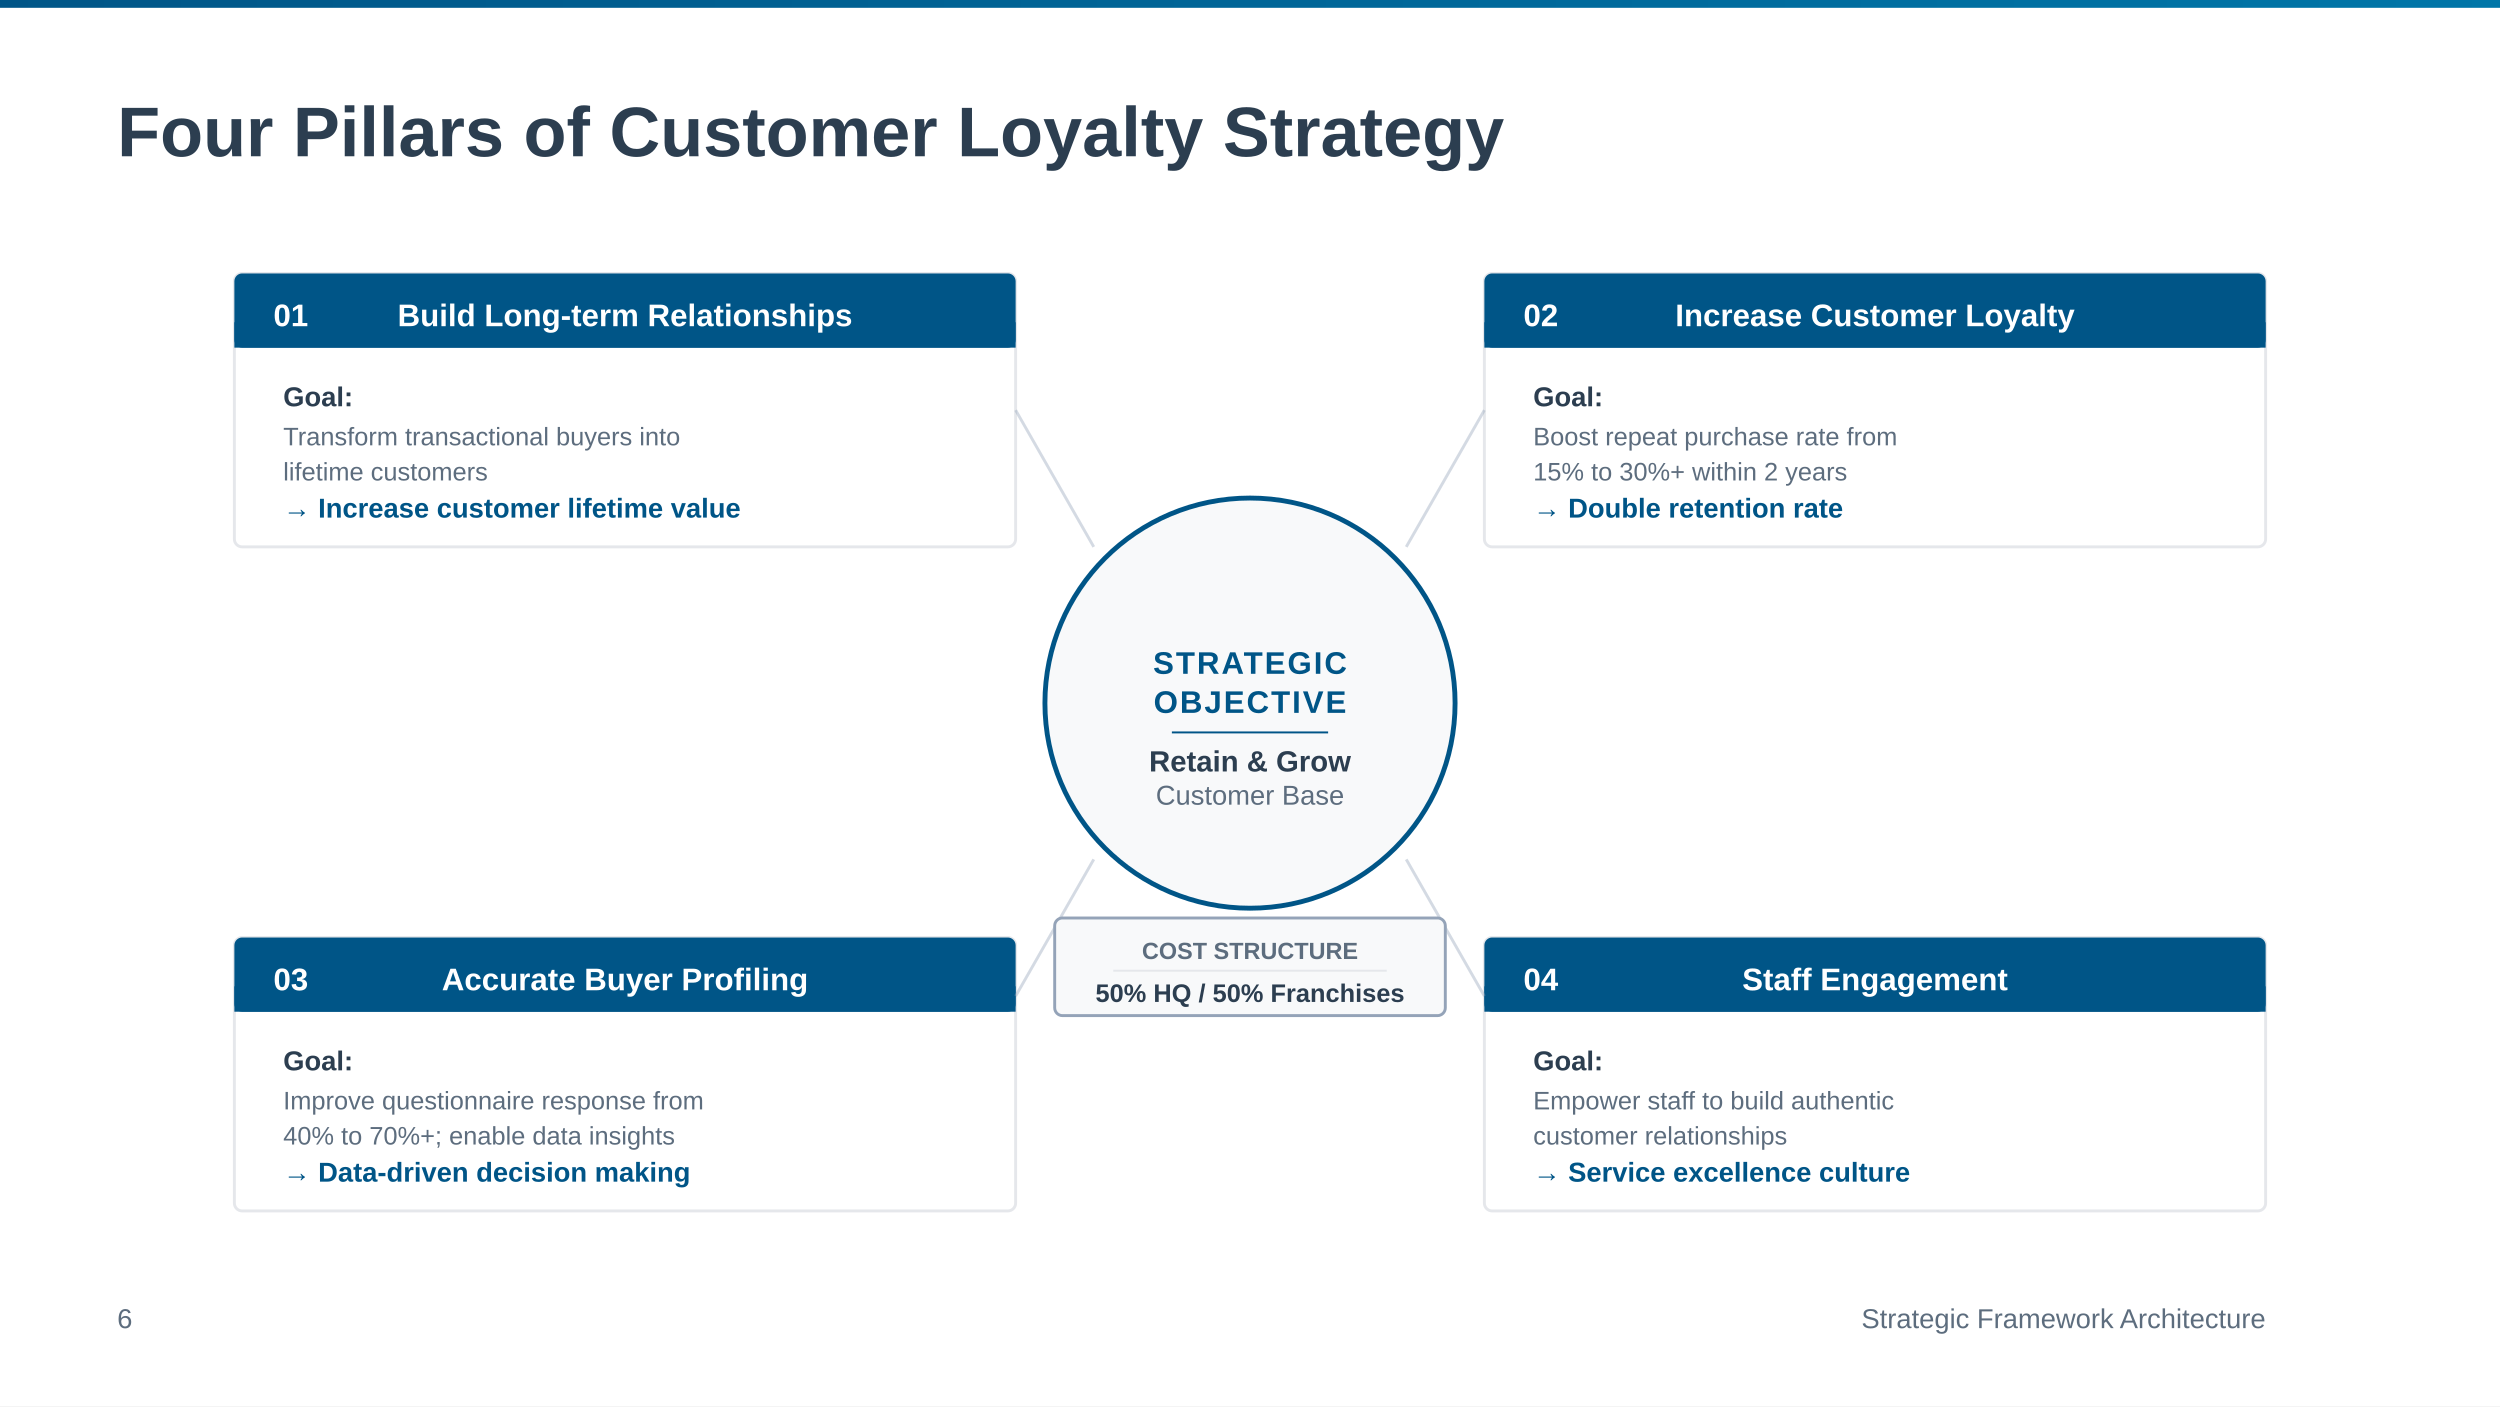
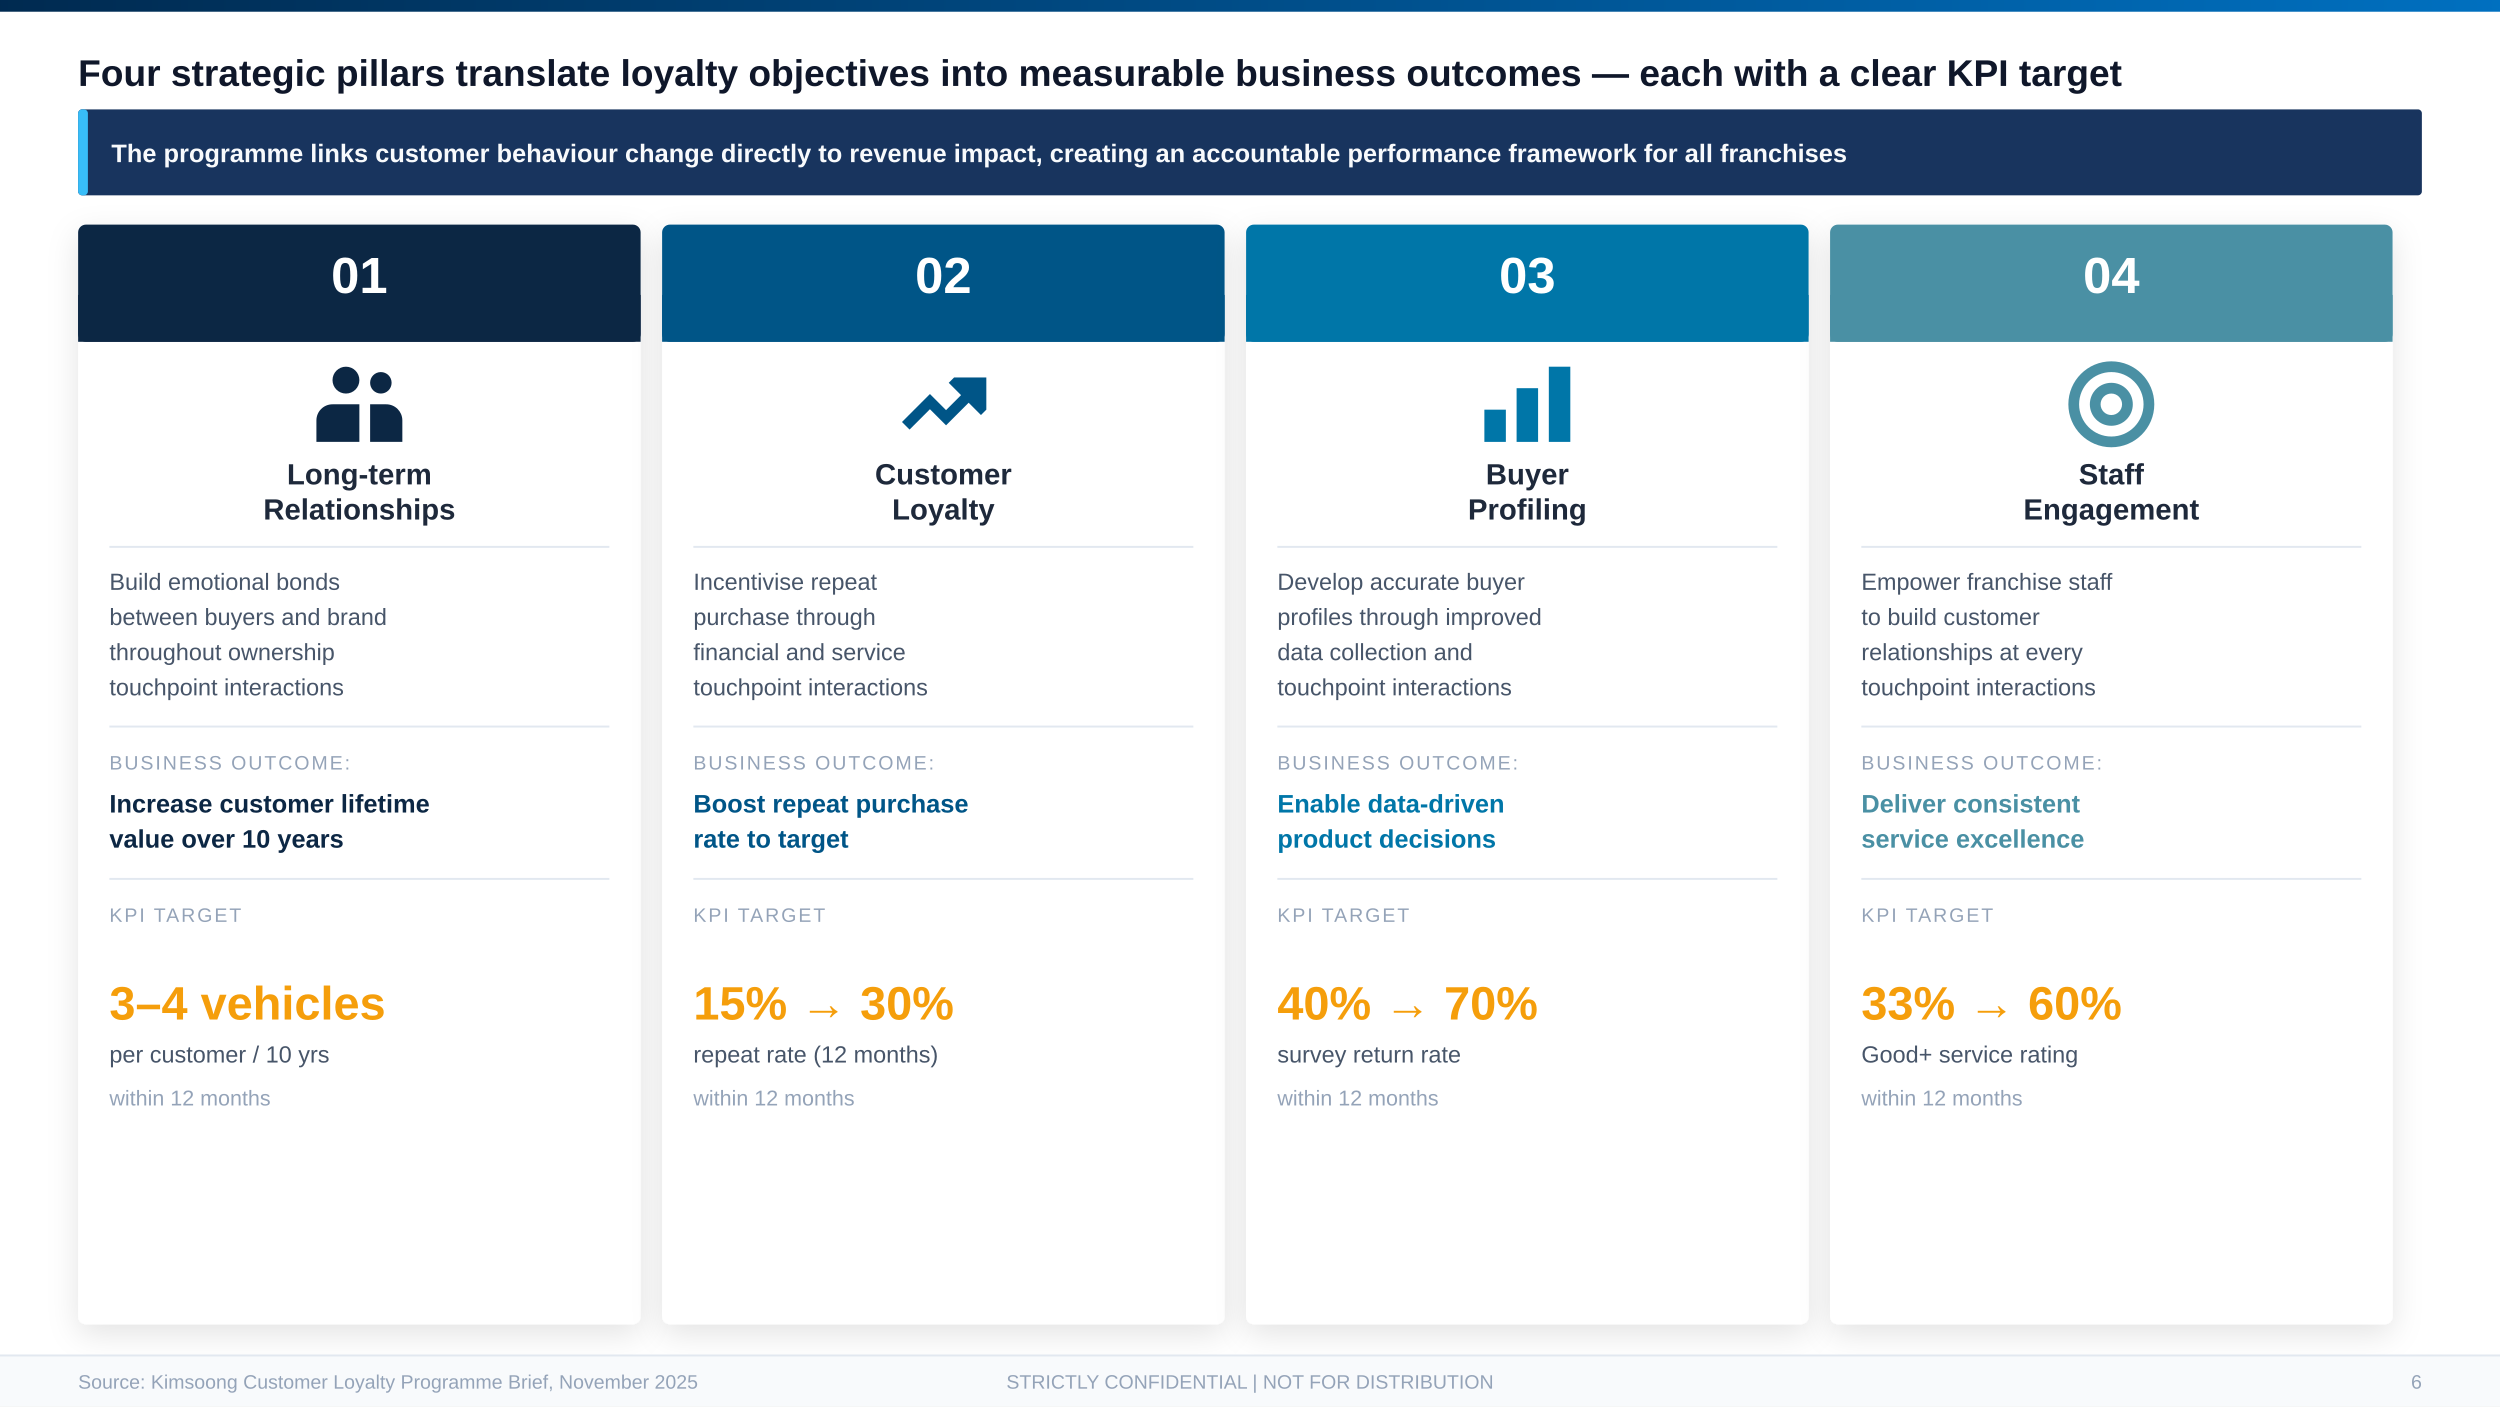
<svg xmlns="http://www.w3.org/2000/svg" viewBox="0 0 1280 720" width="1280" height="720">
  <defs>
-     <linearGradient id="headerGrad" x1="0%" y1="0%" x2="100%" y2="0%">
-       <stop offset="0%" style="stop-color:#005587;stop-opacity:1" />
-       <stop offset="100%" style="stop-color:#0076A8;stop-opacity:1" />
+     <linearGradient id="topGrad" x1="0%" y1="0%" x2="100%" y2="0%">
+       <stop offset="0%" stop-color="#002A50" />
+       <stop offset="100%" stop-color="#0070C0" />
    </linearGradient>
-     <radialGradient id="centerGrad" cx="50%" cy="50%" r="50%">
-       <stop offset="0%" style="stop-color:#0076A8;stop-opacity:0.2" />
-       <stop offset="100%" style="stop-color:#005587;stop-opacity:0.15" />
-     </radialGradient>
-     <linearGradient id="pillarHeaderGrad1" x1="0%" y1="0%" x2="100%" y2="0%">
-       <stop offset="0%" style="stop-color:#005587;stop-opacity:1" />
-       <stop offset="100%" style="stop-color:#004A75;stop-opacity:1" />
-     </linearGradient>
-     <linearGradient id="pillarHeaderGrad2" x1="0%" y1="0%" x2="100%" y2="0%">
-       <stop offset="0%" style="stop-color:#0076A8;stop-opacity:1" />
-       <stop offset="100%" style="stop-color:#005587;stop-opacity:1" />
-     </linearGradient>
-     <filter id="cardShadow" x="-20%" y="-20%" width="140%" height="140%">
-       <feGaussianBlur in="SourceAlpha" stdDeviation="4" />
-       <feOffset dx="0" dy="3" result="offsetblur" />
-       <feComponentTransfer>
-         <feFuncA type="linear" slope="0.2" />
-       </feComponentTransfer>
+     <filter id="shadow" x="-10%" y="-10%" width="130%" height="140%">
+       <feGaussianBlur in="SourceAlpha" stdDeviation="8" />
+       <feOffset dx="0" dy="5" result="ob" />
+       <feFlood flood-color="#000000" flood-opacity="0.11" result="sc" />
+       <feComposite in="sc" in2="ob" operator="in" result="s" />
      <feMerge>
-         <feMergeNode />
+         <feMergeNode in="s" />
+         <feMergeNode in="SourceGraphic" />
+       </feMerge>
+     </filter>
+     <filter id="deepShadow" x="-10%" y="-10%" width="130%" height="140%">
+       <feGaussianBlur in="SourceAlpha" stdDeviation="14" />
+       <feOffset dx="0" dy="7" result="ob" />
+       <feFlood flood-color="#000000" flood-opacity="0.14" result="sc" />
+       <feComposite in="sc" in2="ob" operator="in" result="s" />
+       <feMerge>
+         <feMergeNode in="s" />
+         <feMergeNode in="SourceGraphic" />
+       </feMerge>
+     </filter>
+     <filter id="bubbleShadow" x="-30%" y="-30%" width="160%" height="160%">
+       <feGaussianBlur in="SourceAlpha" stdDeviation="6" />
+       <feOffset dx="0" dy="3" result="ob" />
+       <feFlood flood-color="#000000" flood-opacity="0.20" result="sc" />
+       <feComposite in="sc" in2="ob" operator="in" result="s" />
+       <feMerge>
+         <feMergeNode in="s" />
        <feMergeNode in="SourceGraphic" />
      </feMerge>
    </filter>
  </defs>
  <rect width="1280" height="720" fill="#FFFFFF" />
-   <rect x="0" y="0" width="1280" height="4" fill="url(#headerGrad)" />
-   <text x="60" y="80" font-family="Arial, sans-serif" font-size="36" font-weight="bold" fill="#2C3E50">
-     <tspan>Four Pillars of Customer Loyalty Strategy</tspan>
-   </text>
-   <circle cx="640" cy="360" r="105" fill="#F8F9FA" />
-   <circle cx="640" cy="360" r="105" fill="none" stroke="#005587" stroke-width="2.5" />
-   <text x="640" y="345" font-family="Arial, sans-serif" font-size="16" font-weight="bold" fill="#005587" text-anchor="middle" letter-spacing="1">
-     <tspan>STRATEGIC</tspan>
-   </text>
-   <text x="640" y="365" font-family="Arial, sans-serif" font-size="16" font-weight="bold" fill="#005587" text-anchor="middle" letter-spacing="1">
-     <tspan>OBJECTIVE</tspan>
-   </text>
-   <line x1="600" y1="375" x2="680" y2="375" stroke="#005587" stroke-width="1" />
-   <text x="640" y="395" font-family="Arial, sans-serif" font-size="15" fill="#2C3E50" text-anchor="middle" font-weight="bold">
-     <tspan>Retain &amp; Grow</tspan>
-   </text>
-   <text x="640" y="412" font-family="Arial, sans-serif" font-size="14" fill="#5D6D7E" text-anchor="middle">
-     <tspan>Customer Base</tspan>
-   </text>
-   <path fill="#FFFFFF" stroke="#E5E7EB" stroke-width="1.5" d="M124,140 H516 A4,4 0 0 1 520,144 V276 A4,4 0 0 1 516,280 H124 A4,4 0 0 1 120,276 V144 A4,4 0 0 1 124,140 Z" />
-   <path fill="#005587" d="M124,140 H516 A4,4 0 0 1 520,144 V174 A4,4 0 0 1 516,178 H124 A4,4 0 0 1 120,174 V144 A4,4 0 0 1 124,140 Z" />
-   <rect x="120" y="165" width="400" height="13" fill="#005587" />
-   <text x="140" y="167" font-family="Arial, sans-serif" font-size="16" font-weight="bold" fill="#FFFFFF">
-     <tspan>01</tspan>
-   </text>
-   <text x="320" y="167" font-family="Arial, sans-serif" font-size="16" font-weight="bold" fill="#FFFFFF" text-anchor="middle">
-     <tspan>Build Long-term Relationships</tspan>
-   </text>
-   <text x="145" y="208" font-family="Arial, sans-serif" font-size="14" fill="#2C3E50" font-weight="bold">
-     <tspan>Goal:</tspan>
-   </text>
-   <text font-size="13" font-family="Arial, sans-serif" fill="#5D6D7E" x="145" y="228">Transform transactional buyers into</text>
-   <text font-size="13" font-family="Arial, sans-serif" fill="#5D6D7E" x="145" y="246">lifetime customers</text>
-   <text x="145" y="265" font-family="Arial, sans-serif" font-size="14" fill="#005587" font-weight="bold">
-     <tspan>→ Increase customer lifetime value</tspan>
-   </text>
-   <line x1="520" y1="210" x2="560" y2="280" stroke="#94A3B8" stroke-width="1.5" opacity="0.4" />
-   <path fill="#FFFFFF" stroke="#E5E7EB" stroke-width="1.5" d="M764,140 H1156 A4,4 0 0 1 1160,144 V276 A4,4 0 0 1 1156,280 H764 A4,4 0 0 1 760,276 V144 A4,4 0 0 1 764,140 Z" />
-   <path fill="#005587" d="M764,140 H1156 A4,4 0 0 1 1160,144 V174 A4,4 0 0 1 1156,178 H764 A4,4 0 0 1 760,174 V144 A4,4 0 0 1 764,140 Z" />
-   <rect x="760" y="165" width="400" height="13" fill="#005587" />
-   <text x="780" y="167" font-family="Arial, sans-serif" font-size="16" font-weight="bold" fill="#FFFFFF">
-     <tspan>02</tspan>
-   </text>
-   <text x="960" y="167" font-family="Arial, sans-serif" font-size="16" font-weight="bold" fill="#FFFFFF" text-anchor="middle">
-     <tspan>Increase Customer Loyalty</tspan>
-   </text>
-   <text x="785" y="208" font-family="Arial, sans-serif" font-size="14" fill="#2C3E50" font-weight="bold">
-     <tspan>Goal:</tspan>
-   </text>
-   <text font-size="13" font-family="Arial, sans-serif" fill="#5D6D7E" x="785" y="228">Boost repeat purchase rate from</text>
-   <text font-size="13" font-family="Arial, sans-serif" fill="#5D6D7E" x="785" y="246">15% to 30%+ within 2 years</text>
-   <text x="785" y="265" font-family="Arial, sans-serif" font-size="14" fill="#005587" font-weight="bold">
-     <tspan>→ Double retention rate</tspan>
-   </text>
-   <line x1="760" y1="210" x2="720" y2="280" stroke="#94A3B8" stroke-width="1.5" opacity="0.4" />
-   <path fill="#FFFFFF" stroke="#E5E7EB" stroke-width="1.5" d="M124,480 H516 A4,4 0 0 1 520,484 V616 A4,4 0 0 1 516,620 H124 A4,4 0 0 1 120,616 V484 A4,4 0 0 1 124,480 Z" />
-   <path fill="#005587" d="M124,480 H516 A4,4 0 0 1 520,484 V514 A4,4 0 0 1 516,518 H124 A4,4 0 0 1 120,514 V484 A4,4 0 0 1 124,480 Z" />
-   <rect x="120" y="505" width="400" height="13" fill="#005587" />
-   <text x="140" y="507" font-family="Arial, sans-serif" font-size="16" font-weight="bold" fill="#FFFFFF">
-     <tspan>03</tspan>
-   </text>
-   <text x="320" y="507" font-family="Arial, sans-serif" font-size="16" font-weight="bold" fill="#FFFFFF" text-anchor="middle">
-     <tspan>Accurate Buyer Profiling</tspan>
-   </text>
-   <text x="145" y="548" font-family="Arial, sans-serif" font-size="14" fill="#2C3E50" font-weight="bold">
-     <tspan>Goal:</tspan>
-   </text>
-   <text font-size="13" font-family="Arial, sans-serif" fill="#5D6D7E" x="145" y="568">Improve questionnaire response from</text>
-   <text font-size="13" font-family="Arial, sans-serif" fill="#5D6D7E" x="145" y="586">40% to 70%+; enable data insights</text>
-   <text x="145" y="605" font-family="Arial, sans-serif" font-size="14" fill="#005587" font-weight="bold">
-     <tspan>→ Data-driven decision making</tspan>
-   </text>
-   <line x1="520" y1="510" x2="560" y2="440" stroke="#94A3B8" stroke-width="1.5" opacity="0.4" />
-   <path fill="#FFFFFF" stroke="#E5E7EB" stroke-width="1.5" d="M764,480 H1156 A4,4 0 0 1 1160,484 V616 A4,4 0 0 1 1156,620 H764 A4,4 0 0 1 760,616 V484 A4,4 0 0 1 764,480 Z" />
-   <path fill="#005587" d="M764,480 H1156 A4,4 0 0 1 1160,484 V514 A4,4 0 0 1 1156,518 H764 A4,4 0 0 1 760,514 V484 A4,4 0 0 1 764,480 Z" />
-   <rect x="760" y="505" width="400" height="13" fill="#005587" />
-   <text x="780" y="507" font-family="Arial, sans-serif" font-size="16" font-weight="bold" fill="#FFFFFF">
-     <tspan>04</tspan>
-   </text>
-   <text x="960" y="507" font-family="Arial, sans-serif" font-size="16" font-weight="bold" fill="#FFFFFF" text-anchor="middle">
-     <tspan>Staff Engagement</tspan>
-   </text>
-   <text x="785" y="548" font-family="Arial, sans-serif" font-size="14" fill="#2C3E50" font-weight="bold">
-     <tspan>Goal:</tspan>
-   </text>
-   <text font-size="13" font-family="Arial, sans-serif" fill="#5D6D7E" x="785" y="568">Empower staff to build authentic</text>
-   <text font-size="13" font-family="Arial, sans-serif" fill="#5D6D7E" x="785" y="586">customer relationships</text>
-   <text x="785" y="605" font-family="Arial, sans-serif" font-size="14" fill="#005587" font-weight="bold">
-     <tspan>→ Service excellence culture</tspan>
-   </text>
-   <line x1="760" y1="510" x2="720" y2="440" stroke="#94A3B8" stroke-width="1.5" opacity="0.4" />
-   <path fill="#F8F9FA" stroke="#94A3B8" stroke-width="1.5" d="M544,470 H736 A4,4 0 0 1 740,474 V516 A4,4 0 0 1 736,520 H544 A4,4 0 0 1 540,516 V474 A4,4 0 0 1 544,470 Z" />
-   <text x="640" y="491" font-family="Arial, sans-serif" font-size="12" fill="#5D6D7E" text-anchor="middle" font-weight="bold">
-     <tspan>COST STRUCTURE</tspan>
-   </text>
-   <line x1="570" y1="497" x2="710" y2="497" stroke="#E5E7EB" stroke-width="1" />
-   <text x="640" y="513" font-family="Arial, sans-serif" font-size="13" fill="#2C3E50" text-anchor="middle" font-weight="bold">
-     <tspan>50% HQ / 50% Franchises</tspan>
-   </text>
-   <text x="60" y="680" font-family="Arial, sans-serif" font-size="14" fill="#5D6D7E">
-     <tspan>6</tspan>
-   </text>
-   <text x="1160" y="680" font-family="Arial, sans-serif" font-size="14" fill="#5D6D7E" text-anchor="end">
-     <tspan>Strategic Framework Architecture</tspan>
-   </text>
+   <rect x="0" y="0" width="1280" height="6" fill="url(#topGrad)" />
+   <text x="40" y="44" font-family="Arial, sans-serif" font-size="19" font-weight="bold" fill="#0F172A">Four strategic pillars translate loyalty objectives into measurable business outcomes — each with a clear KPI target</text>
+   <rect x="40" y="56" width="1200" height="44" rx="2" fill="#18345E" />
+   <rect x="40" y="56" width="5" height="44" rx="2" fill="#38BDF8" />
+   <text x="57" y="83" font-family="Arial, sans-serif" font-size="13" font-weight="bold" fill="#F8FAFC">The programme links customer behaviour change directly to revenue impact, creating an accountable performance framework for all franchises</text>
+   <rect x="40" y="115" width="288" height="563" rx="4" fill="#FFFFFF" filter="url(#shadow)" />
+   <rect x="40" y="115" width="288" height="60" rx="4" fill="#0C2744" />
+   <rect x="40" y="151" width="288" height="24" rx="0" fill="#0C2744" />
+   <text x="184" y="150" font-family="Arial, sans-serif" font-size="26" font-weight="bold" fill="#FFFFFF" text-anchor="middle">01</text>
+   <g transform="translate(162.0, 185.0) scale(2.75)" fill="#0C2744">
+     <path d="M8 3.5C8 4.881 6.881 6 5.5 6C4.119 6 3 4.881 3 3.5C3 2.119 4.119 1 5.5 1C6.881 1 8 2.119 8 3.5Z" />
+     <path d="M3 8C1.343 8 0 9.343 0 11V15H8V8H3Z" />
+     <path d="M13 8H10V15H16V11C16 9.343 14.657 8 13 8Z" />
+     <path d="M12 6C13.105 6 14 5.105 14 4C14 2.895 13.105 2 12 2C10.895 2 10 2.895 10 4C10 5.105 10.895 6 12 6Z" />
+   </g>
+   <text x="184" y="248" font-family="Arial, sans-serif" font-size="15" font-weight="bold" fill="#1E293B" text-anchor="middle">Long-term</text>
+   <text x="184" y="266" font-family="Arial, sans-serif" font-size="15" font-weight="bold" fill="#1E293B" text-anchor="middle">Relationships</text>
+   <line x1="56" y1="280" x2="312" y2="280" stroke="#E2E8F0" stroke-width="1" />
+   <text x="56" y="302" font-family="Arial, sans-serif" font-size="12" fill="#475569">Build emotional bonds</text>
+   <text x="56" y="320" font-family="Arial, sans-serif" font-size="12" fill="#475569">between buyers and brand</text>
+   <text x="56" y="338" font-family="Arial, sans-serif" font-size="12" fill="#475569">throughout ownership</text>
+   <text x="56" y="356" font-family="Arial, sans-serif" font-size="12" fill="#475569">touchpoint interactions</text>
+   <line x1="56" y1="372" x2="312" y2="372" stroke="#E2E8F0" stroke-width="1" />
+   <text x="56" y="394" font-family="Arial, sans-serif" font-size="10" fill="#94A3B8" letter-spacing="1">BUSINESS OUTCOME:</text>
+   <text x="56" y="416" font-family="Arial, sans-serif" font-size="13" fill="#0C2744" font-weight="bold">Increase customer lifetime</text>
+   <text x="56" y="434" font-family="Arial, sans-serif" font-size="13" fill="#0C2744" font-weight="bold">value over 10 years</text>
+   <line x1="56" y1="450" x2="312" y2="450" stroke="#E2E8F0" stroke-width="1" />
+   <text x="56" y="472" font-family="Arial, sans-serif" font-size="10" fill="#94A3B8" letter-spacing="1">KPI TARGET</text>
+   <text x="56" y="522" font-family="Arial, sans-serif" font-size="24" font-weight="bold" fill="#F59E0B">3–4 vehicles</text>
+   <text x="56" y="544" font-family="Arial, sans-serif" font-size="12" fill="#475569">per customer / 10 yrs</text>
+   <text x="56" y="566" font-family="Arial, sans-serif" font-size="11" fill="#94A3B8">within 12 months</text>
+   <rect x="339" y="115" width="288" height="563" rx="4" fill="#FFFFFF" filter="url(#shadow)" />
+   <rect x="339" y="115" width="288" height="60" rx="4" fill="#005587" />
+   <rect x="339" y="151" width="288" height="24" rx="0" fill="#005587" />
+   <text x="483" y="150" font-family="Arial, sans-serif" font-size="26" font-weight="bold" fill="#FFFFFF" text-anchor="middle">02</text>
+   <g transform="translate(461.0, 185.0) scale(2.75)" fill="#005587">
+     <path d="M10 3L9 4L11.293 6.293L8.5 9.086L5.5 6.086L0.293 11.293L1.707 12.707L5.5 8.914L8.5 11.914L12.707 7.707L15 10L16 9L16 3H10Z" />
+   </g>
+   <text x="483" y="248" font-family="Arial, sans-serif" font-size="15" font-weight="bold" fill="#1E293B" text-anchor="middle">Customer</text>
+   <text x="483" y="266" font-family="Arial, sans-serif" font-size="15" font-weight="bold" fill="#1E293B" text-anchor="middle">Loyalty</text>
+   <line x1="355" y1="280" x2="611" y2="280" stroke="#E2E8F0" stroke-width="1" />
+   <text x="355" y="302" font-family="Arial, sans-serif" font-size="12" fill="#475569">Incentivise repeat</text>
+   <text x="355" y="320" font-family="Arial, sans-serif" font-size="12" fill="#475569">purchase through</text>
+   <text x="355" y="338" font-family="Arial, sans-serif" font-size="12" fill="#475569">financial and service</text>
+   <text x="355" y="356" font-family="Arial, sans-serif" font-size="12" fill="#475569">touchpoint interactions</text>
+   <line x1="355" y1="372" x2="611" y2="372" stroke="#E2E8F0" stroke-width="1" />
+   <text x="355" y="394" font-family="Arial, sans-serif" font-size="10" fill="#94A3B8" letter-spacing="1">BUSINESS OUTCOME:</text>
+   <text x="355" y="416" font-family="Arial, sans-serif" font-size="13" fill="#005587" font-weight="bold">Boost repeat purchase</text>
+   <text x="355" y="434" font-family="Arial, sans-serif" font-size="13" fill="#005587" font-weight="bold">rate to target</text>
+   <line x1="355" y1="450" x2="611" y2="450" stroke="#E2E8F0" stroke-width="1" />
+   <text x="355" y="472" font-family="Arial, sans-serif" font-size="10" fill="#94A3B8" letter-spacing="1">KPI TARGET</text>
+   <text x="355" y="522" font-family="Arial, sans-serif" font-size="24" font-weight="bold" fill="#F59E0B">15% → 30%</text>
+   <text x="355" y="544" font-family="Arial, sans-serif" font-size="12" fill="#475569">repeat rate (12 months)</text>
+   <text x="355" y="566" font-family="Arial, sans-serif" font-size="11" fill="#94A3B8">within 12 months</text>
+   <rect x="638" y="115" width="288" height="563" rx="4" fill="#FFFFFF" filter="url(#shadow)" />
+   <rect x="638" y="115" width="288" height="60" rx="4" fill="#0076A8" />
+   <rect x="638" y="151" width="288" height="24" rx="0" fill="#0076A8" />
+   <text x="782" y="150" font-family="Arial, sans-serif" font-size="26" font-weight="bold" fill="#FFFFFF" text-anchor="middle">03</text>
+   <g transform="translate(760.0, 185.0) scale(2.75)" fill="#0076A8">
+     <path d="M16 1H12V15H16V1Z" />
+     <path d="M6 5H10V15H6V5Z" />
+     <path d="M0 9H4V15H0V9Z" />
+   </g>
+   <text x="782" y="248" font-family="Arial, sans-serif" font-size="15" font-weight="bold" fill="#1E293B" text-anchor="middle">Buyer</text>
+   <text x="782" y="266" font-family="Arial, sans-serif" font-size="15" font-weight="bold" fill="#1E293B" text-anchor="middle">Profiling</text>
+   <line x1="654" y1="280" x2="910" y2="280" stroke="#E2E8F0" stroke-width="1" />
+   <text x="654" y="302" font-family="Arial, sans-serif" font-size="12" fill="#475569">Develop accurate buyer</text>
+   <text x="654" y="320" font-family="Arial, sans-serif" font-size="12" fill="#475569">profiles through improved</text>
+   <text x="654" y="338" font-family="Arial, sans-serif" font-size="12" fill="#475569">data collection and</text>
+   <text x="654" y="356" font-family="Arial, sans-serif" font-size="12" fill="#475569">touchpoint interactions</text>
+   <line x1="654" y1="372" x2="910" y2="372" stroke="#E2E8F0" stroke-width="1" />
+   <text x="654" y="394" font-family="Arial, sans-serif" font-size="10" fill="#94A3B8" letter-spacing="1">BUSINESS OUTCOME:</text>
+   <text x="654" y="416" font-family="Arial, sans-serif" font-size="13" fill="#0076A8" font-weight="bold">Enable data-driven</text>
+   <text x="654" y="434" font-family="Arial, sans-serif" font-size="13" fill="#0076A8" font-weight="bold">product decisions</text>
+   <line x1="654" y1="450" x2="910" y2="450" stroke="#E2E8F0" stroke-width="1" />
+   <text x="654" y="472" font-family="Arial, sans-serif" font-size="10" fill="#94A3B8" letter-spacing="1">KPI TARGET</text>
+   <text x="654" y="522" font-family="Arial, sans-serif" font-size="24" font-weight="bold" fill="#F59E0B">40% → 70%</text>
+   <text x="654" y="544" font-family="Arial, sans-serif" font-size="12" fill="#475569">survey return rate</text>
+   <text x="654" y="566" font-family="Arial, sans-serif" font-size="11" fill="#94A3B8">within 12 months</text>
+   <rect x="937" y="115" width="288" height="563" rx="4" fill="#FFFFFF" filter="url(#shadow)" />
+   <rect x="937" y="115" width="288" height="60" rx="4" fill="#4A90A4" />
+   <rect x="937" y="151" width="288" height="24" rx="0" fill="#4A90A4" />
+   <text x="1081" y="150" font-family="Arial, sans-serif" font-size="26" font-weight="bold" fill="#FFFFFF" text-anchor="middle">04</text>
+   <g transform="translate(1059.0, 185.0) scale(2.75)" fill="#4A90A4">
+     <path fill-rule="evenodd" clip-rule="evenodd" d="M8 4C5.791 4 4 5.791 4 8C4 10.209 5.791 12 8 12C10.209 12 12 10.209 12 8C12 5.791 10.209 4 8 4ZM6 8C6 6.895 6.895 6 8 6C9.105 6 10 6.895 10 8C10 9.105 9.105 10 8 10C6.895 10 6 9.105 6 8Z" />
+     <path fill-rule="evenodd" clip-rule="evenodd" d="M8 0C3.582 0 0 3.582 0 8C0 12.418 3.582 16 8 16C12.418 16 16 12.418 16 8C16 3.582 12.418 0 8 0ZM2 8C2 4.686 4.686 2 8 2C11.314 2 14 4.686 14 8C14 11.314 11.314 14 8 14C4.686 14 2 11.314 2 8Z" />
+   </g>
+   <text x="1081" y="248" font-family="Arial, sans-serif" font-size="15" font-weight="bold" fill="#1E293B" text-anchor="middle">Staff</text>
+   <text x="1081" y="266" font-family="Arial, sans-serif" font-size="15" font-weight="bold" fill="#1E293B" text-anchor="middle">Engagement</text>
+   <line x1="953" y1="280" x2="1209" y2="280" stroke="#E2E8F0" stroke-width="1" />
+   <text x="953" y="302" font-family="Arial, sans-serif" font-size="12" fill="#475569">Empower franchise staff</text>
+   <text x="953" y="320" font-family="Arial, sans-serif" font-size="12" fill="#475569">to build customer</text>
+   <text x="953" y="338" font-family="Arial, sans-serif" font-size="12" fill="#475569">relationships at every</text>
+   <text x="953" y="356" font-family="Arial, sans-serif" font-size="12" fill="#475569">touchpoint interactions</text>
+   <line x1="953" y1="372" x2="1209" y2="372" stroke="#E2E8F0" stroke-width="1" />
+   <text x="953" y="394" font-family="Arial, sans-serif" font-size="10" fill="#94A3B8" letter-spacing="1">BUSINESS OUTCOME:</text>
+   <text x="953" y="416" font-family="Arial, sans-serif" font-size="13" fill="#4A90A4" font-weight="bold">Deliver consistent</text>
+   <text x="953" y="434" font-family="Arial, sans-serif" font-size="13" fill="#4A90A4" font-weight="bold">service excellence</text>
+   <line x1="953" y1="450" x2="1209" y2="450" stroke="#E2E8F0" stroke-width="1" />
+   <text x="953" y="472" font-family="Arial, sans-serif" font-size="10" fill="#94A3B8" letter-spacing="1">KPI TARGET</text>
+   <text x="953" y="522" font-family="Arial, sans-serif" font-size="24" font-weight="bold" fill="#F59E0B">33% → 60%</text>
+   <text x="953" y="544" font-family="Arial, sans-serif" font-size="12" fill="#475569">Good+ service rating</text>
+   <text x="953" y="566" font-family="Arial, sans-serif" font-size="11" fill="#94A3B8">within 12 months</text>
+   <rect x="0" y="694" width="1280" height="26" fill="#F8FAFC" />
+   <line x1="0" y1="694" x2="1280" y2="694" stroke="#E2E8F0" stroke-width="1" />
+   <text x="40" y="711" font-family="Arial, sans-serif" font-size="10" fill="#94A3B8">Source: Kimsoong Customer Loyalty Programme Brief, November 2025</text>
+   <text x="640" y="711" font-family="Arial, sans-serif" font-size="10" fill="#94A3B8" text-anchor="middle">STRICTLY CONFIDENTIAL  |  NOT FOR DISTRIBUTION</text>
+   <text x="1240" y="711" font-family="Arial, sans-serif" font-size="10" fill="#94A3B8" text-anchor="end">6</text>
</svg>
